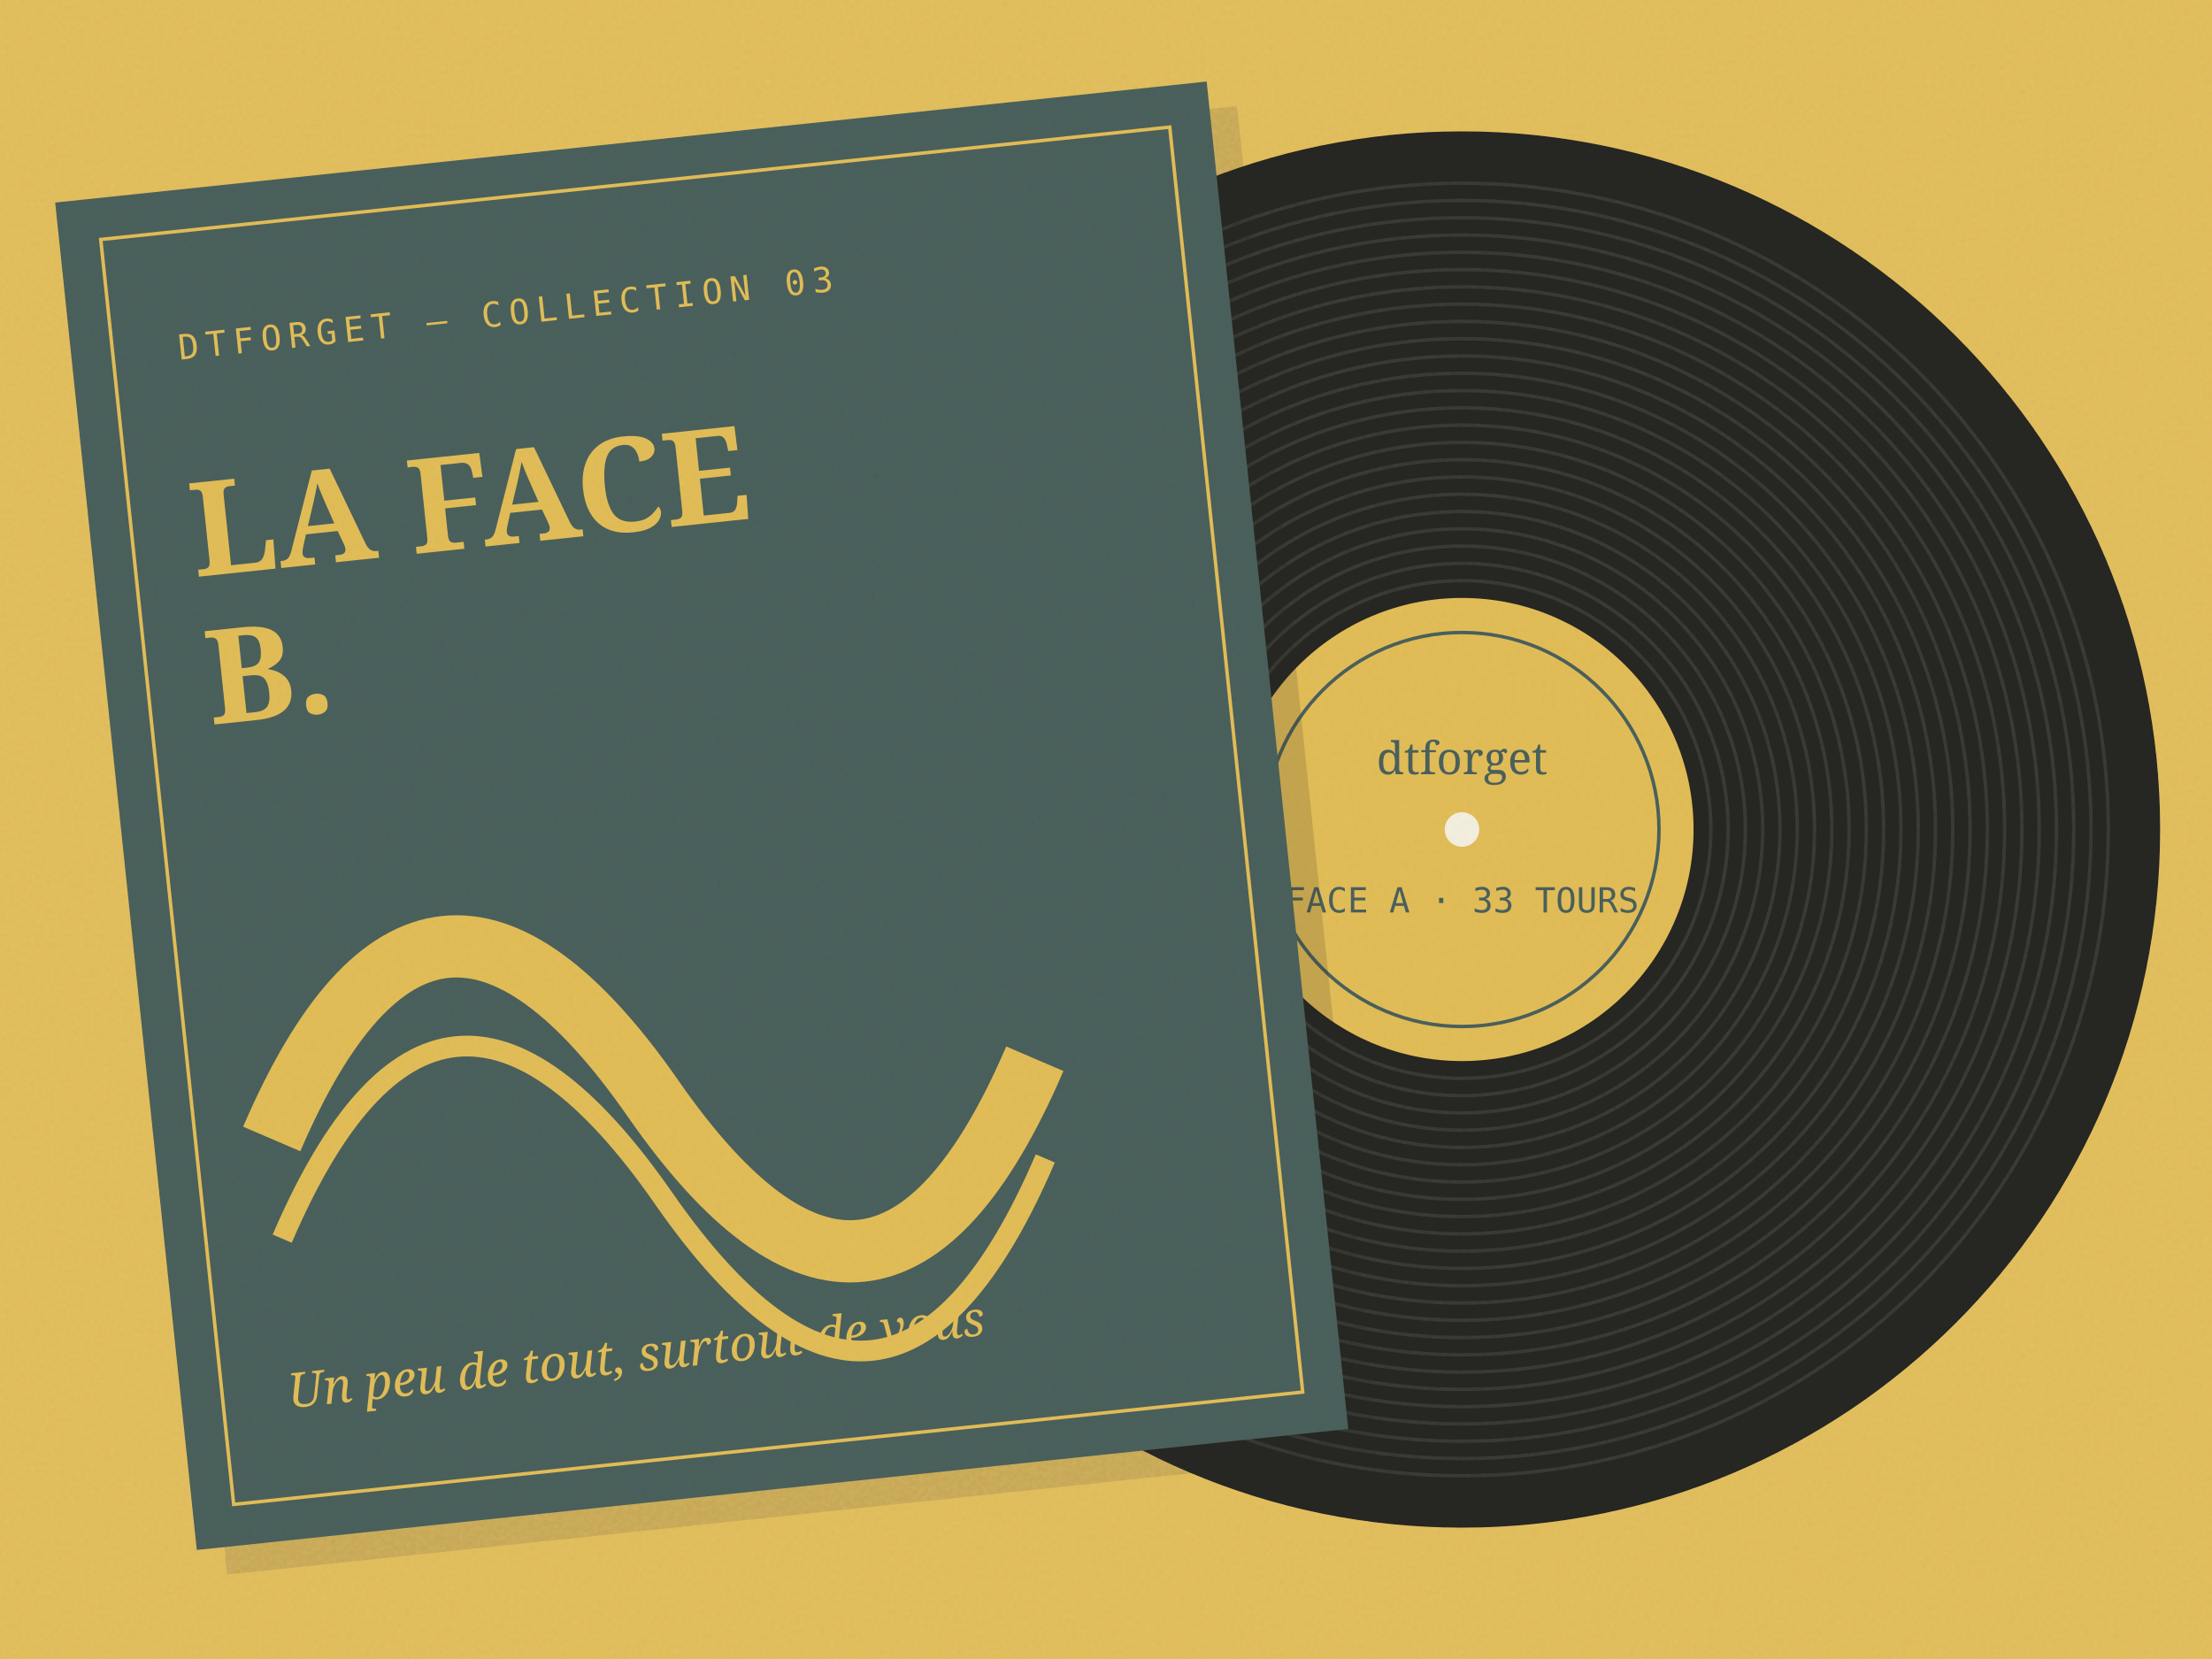
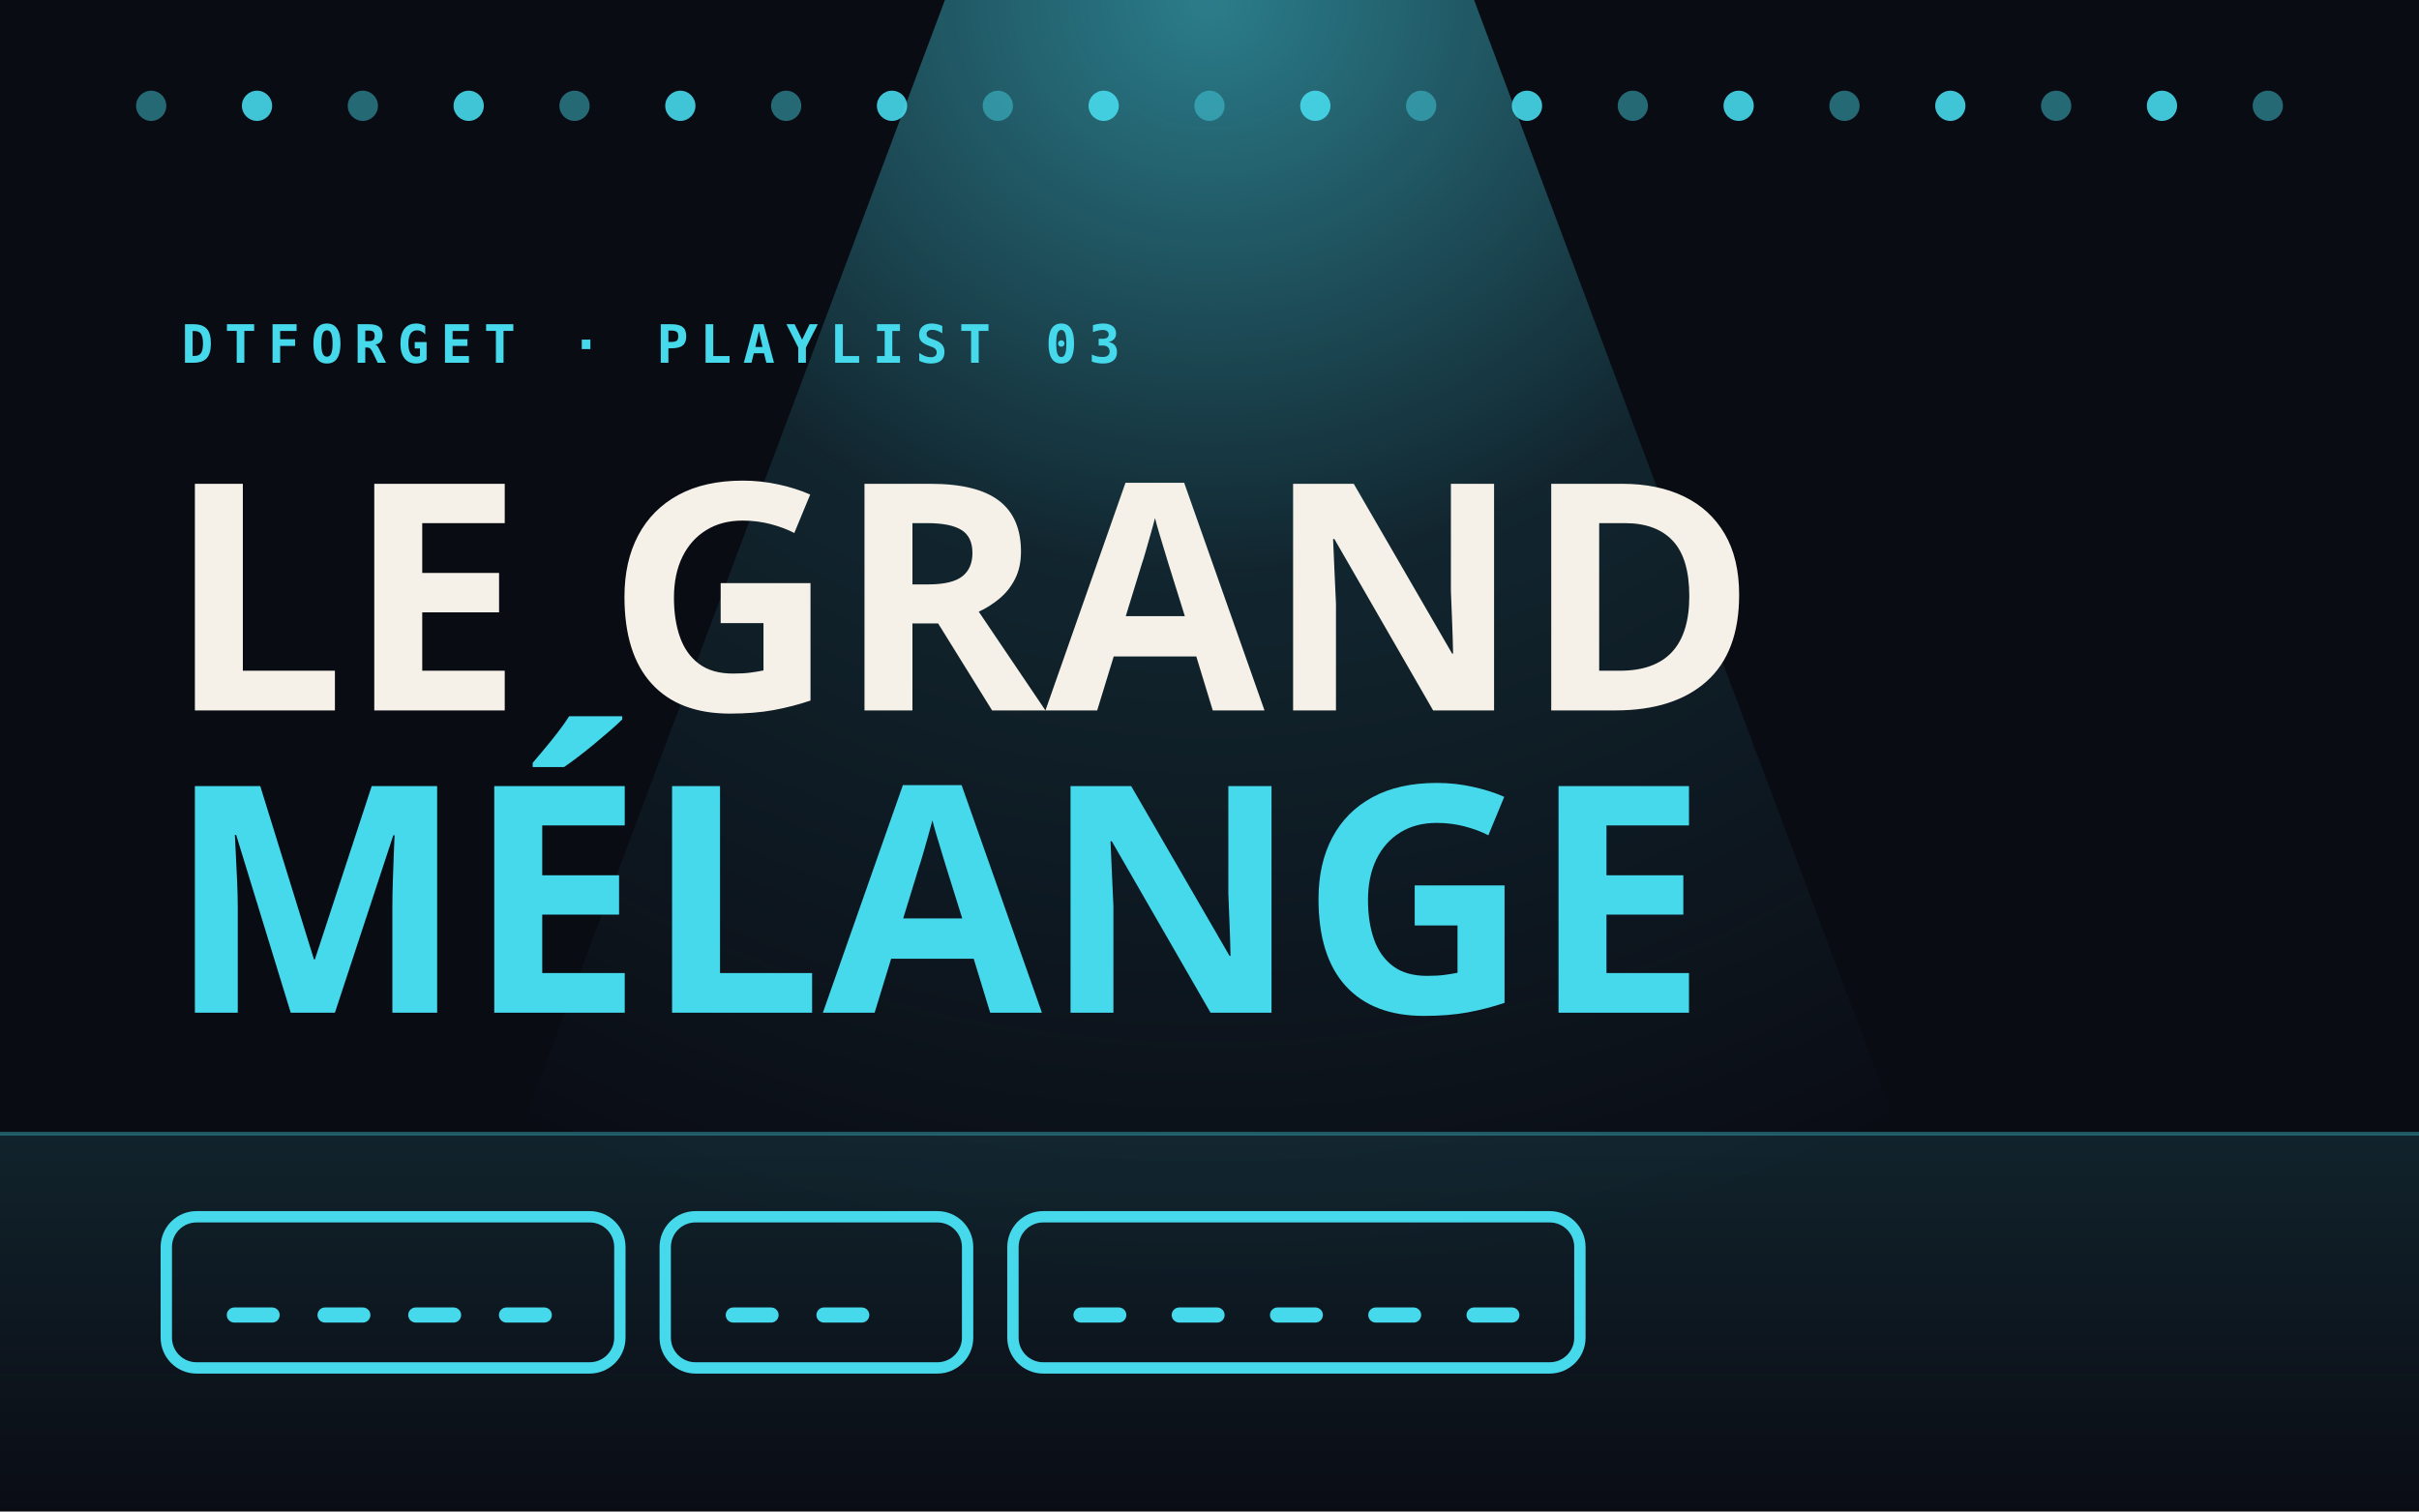
- <svg xmlns="http://www.w3.org/2000/svg" viewBox="0 0 640 480">
+ <svg xmlns="http://www.w3.org/2000/svg" viewBox="0 0 640 400">
  <defs>
-     <filter id="grain">
-       <feTurbulence type="fractalNoise" baseFrequency=".7" numOctaves="3" stitchTiles="stitch" />
-       <feColorMatrix type="saturate" values="0" />
-       <feComponentTransfer>
-         <feFuncA type="linear" slope=".09" />
-       </feComponentTransfer>
-       <feBlend in="SourceGraphic" mode="multiply" />
-     </filter>
+     <radialGradient id="s" cx="50%" cy="0%" r="85%">
+       <stop offset="0" stop-color="#46d9ec" stop-opacity=".55" />
+       <stop offset=".45" stop-color="#46d9ec" stop-opacity=".12" />
+       <stop offset="1" stop-color="#46d9ec" stop-opacity="0" />
+     </radialGradient>
+     <linearGradient id="f" x1="0" y1="0" x2="0" y2="1">
+       <stop offset="0" stop-color="#46d9ec" stop-opacity=".22" />
+       <stop offset="1" stop-color="#46d9ec" stop-opacity="0" />
+     </linearGradient>
  </defs>
-   <rect width="640" height="480" fill="#e2bd58" />
-   <g filter="url(#grain)">
-     <circle cx="423" cy="240" r="202" fill="#282720" />
-     <circle cx="423" cy="240" r="72" fill="none" stroke="#ffffff" stroke-opacity=".09" stroke-width="1" />
-     <circle cx="423" cy="240" r="77" fill="none" stroke="#ffffff" stroke-opacity=".09" stroke-width="1" />
-     <circle cx="423" cy="240" r="82" fill="none" stroke="#ffffff" stroke-opacity=".09" stroke-width="1" />
-     <circle cx="423" cy="240" r="87" fill="none" stroke="#ffffff" stroke-opacity=".09" stroke-width="1" />
-     <circle cx="423" cy="240" r="92" fill="none" stroke="#ffffff" stroke-opacity=".09" stroke-width="1" />
-     <circle cx="423" cy="240" r="97" fill="none" stroke="#ffffff" stroke-opacity=".09" stroke-width="1" />
-     <circle cx="423" cy="240" r="102" fill="none" stroke="#ffffff" stroke-opacity=".09" stroke-width="1" />
-     <circle cx="423" cy="240" r="107" fill="none" stroke="#ffffff" stroke-opacity=".09" stroke-width="1" />
-     <circle cx="423" cy="240" r="112" fill="none" stroke="#ffffff" stroke-opacity=".09" stroke-width="1" />
-     <circle cx="423" cy="240" r="117" fill="none" stroke="#ffffff" stroke-opacity=".09" stroke-width="1" />
-     <circle cx="423" cy="240" r="122" fill="none" stroke="#ffffff" stroke-opacity=".09" stroke-width="1" />
-     <circle cx="423" cy="240" r="127" fill="none" stroke="#ffffff" stroke-opacity=".09" stroke-width="1" />
-     <circle cx="423" cy="240" r="132" fill="none" stroke="#ffffff" stroke-opacity=".09" stroke-width="1" />
-     <circle cx="423" cy="240" r="137" fill="none" stroke="#ffffff" stroke-opacity=".09" stroke-width="1" />
-     <circle cx="423" cy="240" r="142" fill="none" stroke="#ffffff" stroke-opacity=".09" stroke-width="1" />
-     <circle cx="423" cy="240" r="147" fill="none" stroke="#ffffff" stroke-opacity=".09" stroke-width="1" />
-     <circle cx="423" cy="240" r="152" fill="none" stroke="#ffffff" stroke-opacity=".09" stroke-width="1" />
-     <circle cx="423" cy="240" r="157" fill="none" stroke="#ffffff" stroke-opacity=".09" stroke-width="1" />
-     <circle cx="423" cy="240" r="162" fill="none" stroke="#ffffff" stroke-opacity=".09" stroke-width="1" />
-     <circle cx="423" cy="240" r="167" fill="none" stroke="#ffffff" stroke-opacity=".09" stroke-width="1" />
-     <circle cx="423" cy="240" r="172" fill="none" stroke="#ffffff" stroke-opacity=".09" stroke-width="1" />
-     <circle cx="423" cy="240" r="177" fill="none" stroke="#ffffff" stroke-opacity=".09" stroke-width="1" />
-     <circle cx="423" cy="240" r="182" fill="none" stroke="#ffffff" stroke-opacity=".09" stroke-width="1" />
-     <circle cx="423" cy="240" r="187" fill="none" stroke="#ffffff" stroke-opacity=".09" stroke-width="1" />
-     <circle cx="423" cy="240" r="67" fill="#e2bd58" />
-     <circle cx="423" cy="240" r="57" fill="none" stroke="#4c615b" />
-     <text x="423" y="224" font-family="Georgia,serif" font-size="13" text-anchor="middle" fill="#4c615b">dtforget</text>
-     <text x="423" y="264" font-family="monospace" font-size="10" text-anchor="middle" fill="#4c615b">FACE A · 33 TOURS</text>
-     <circle cx="423" cy="240" r="5" fill="#f4efdf" />
-     <g transform="rotate(-6 213 240)">
-       <rect x="44" y="47" width="335" height="392" fill="#292820" opacity=".16" />
-       <rect x="36" y="39" width="335" height="392" fill="#4c615b" />
-       <rect x="48" y="51" width="311" height="368" fill="none" stroke="#e2bd58" />
-       <text x="67" y="88" font-family="monospace" font-size="10" letter-spacing="2" fill="#e2bd58">DTFORGET — COLLECTION 03</text>
-       <text x="65" y="151" font-family="Georgia,serif" font-weight="bold" font-size="38" fill="#e2bd58">LA FACE</text>
-       <text x="65" y="194" font-family="Georgia,serif" font-weight="bold" font-size="38" fill="#e2bd58">B.</text>
-       <path d="M70 315 Q126 215 181 315 T292 315" fill="none" stroke="#e2bd58" stroke-width="18" />
-       <path d="M70 344 Q126 244 181 344 T292 344" fill="none" stroke="#e2bd58" stroke-width="6" />
-       <text x="67" y="393" font-family="Georgia,serif" font-style="italic" font-size="14" fill="#e2bd58">Un peu de tout, surtout de vous</text>
-     </g>
+   <rect width="640" height="400" fill="#0a0c14" />
+   <path d="M250 0h140l150 400H100z" fill="url(#s)" />
+   <circle cx="40" cy="28" r="4" fill="#46d9ec" opacity="0.45" />
+   <circle cx="68" cy="28" r="4" fill="#46d9ec" opacity="0.9" />
+   <circle cx="96" cy="28" r="4" fill="#46d9ec" opacity="0.45" />
+   <circle cx="124" cy="28" r="4" fill="#46d9ec" opacity="0.9" />
+   <circle cx="152" cy="28" r="4" fill="#46d9ec" opacity="0.45" />
+   <circle cx="180" cy="28" r="4" fill="#46d9ec" opacity="0.9" />
+   <circle cx="208" cy="28" r="4" fill="#46d9ec" opacity="0.45" />
+   <circle cx="236" cy="28" r="4" fill="#46d9ec" opacity="0.9" />
+   <circle cx="264" cy="28" r="4" fill="#46d9ec" opacity="0.45" />
+   <circle cx="292" cy="28" r="4" fill="#46d9ec" opacity="0.9" />
+   <circle cx="320" cy="28" r="4" fill="#46d9ec" opacity="0.45" />
+   <circle cx="348" cy="28" r="4" fill="#46d9ec" opacity="0.9" />
+   <circle cx="376" cy="28" r="4" fill="#46d9ec" opacity="0.45" />
+   <circle cx="404" cy="28" r="4" fill="#46d9ec" opacity="0.9" />
+   <circle cx="432" cy="28" r="4" fill="#46d9ec" opacity="0.45" />
+   <circle cx="460" cy="28" r="4" fill="#46d9ec" opacity="0.9" />
+   <circle cx="488" cy="28" r="4" fill="#46d9ec" opacity="0.45" />
+   <circle cx="516" cy="28" r="4" fill="#46d9ec" opacity="0.9" />
+   <circle cx="544" cy="28" r="4" fill="#46d9ec" opacity="0.45" />
+   <circle cx="572" cy="28" r="4" fill="#46d9ec" opacity="0.9" />
+   <circle cx="600" cy="28" r="4" fill="#46d9ec" opacity="0.45" />
+   <rect x="0" y="300" width="640" height="100" fill="url(#f)" opacity=".5" />
+   <line x1="0" y1="300" x2="640" y2="300" stroke="#46d9ec" stroke-opacity=".35" />
+   <text x="48" y="96" font-family="'JetBrains Mono',monospace" font-weight="700" font-size="14" letter-spacing="3" fill="#46d9ec">DTFORGET · PLAYLIST 03</text>
+   <text x="44" y="188" font-family="'Big Shoulders Display',Impact,sans-serif" font-weight="900" font-size="84" fill="#f5f1e8">LE GRAND</text>
+   <text x="44" y="268" font-family="'Big Shoulders Display',Impact,sans-serif" font-weight="900" font-size="84" fill="#46d9ec">MÉLANGE</text>
+   <g fill="none" stroke="#46d9ec" stroke-width="3">
+     <rect x="44" y="322" width="120" height="40" rx="8" />
+     <rect x="176" y="322" width="80" height="40" rx="8" />
+     <rect x="268" y="322" width="150" height="40" rx="8" />
+   </g>
+   <g fill="#46d9ec">
+     <rect x="60" y="346" width="14" height="4" rx="2" />
+     <rect x="84" y="346" width="14" height="4" rx="2" />
+     <rect x="108" y="346" width="14" height="4" rx="2" />
+     <rect x="132" y="346" width="14" height="4" rx="2" />
+     <rect x="192" y="346" width="14" height="4" rx="2" />
+     <rect x="216" y="346" width="14" height="4" rx="2" />
+     <rect x="284" y="346" width="14" height="4" rx="2" />
+     <rect x="310" y="346" width="14" height="4" rx="2" />
+     <rect x="336" y="346" width="14" height="4" rx="2" />
+     <rect x="362" y="346" width="14" height="4" rx="2" />
+     <rect x="388" y="346" width="14" height="4" rx="2" />
  </g>
</svg>
